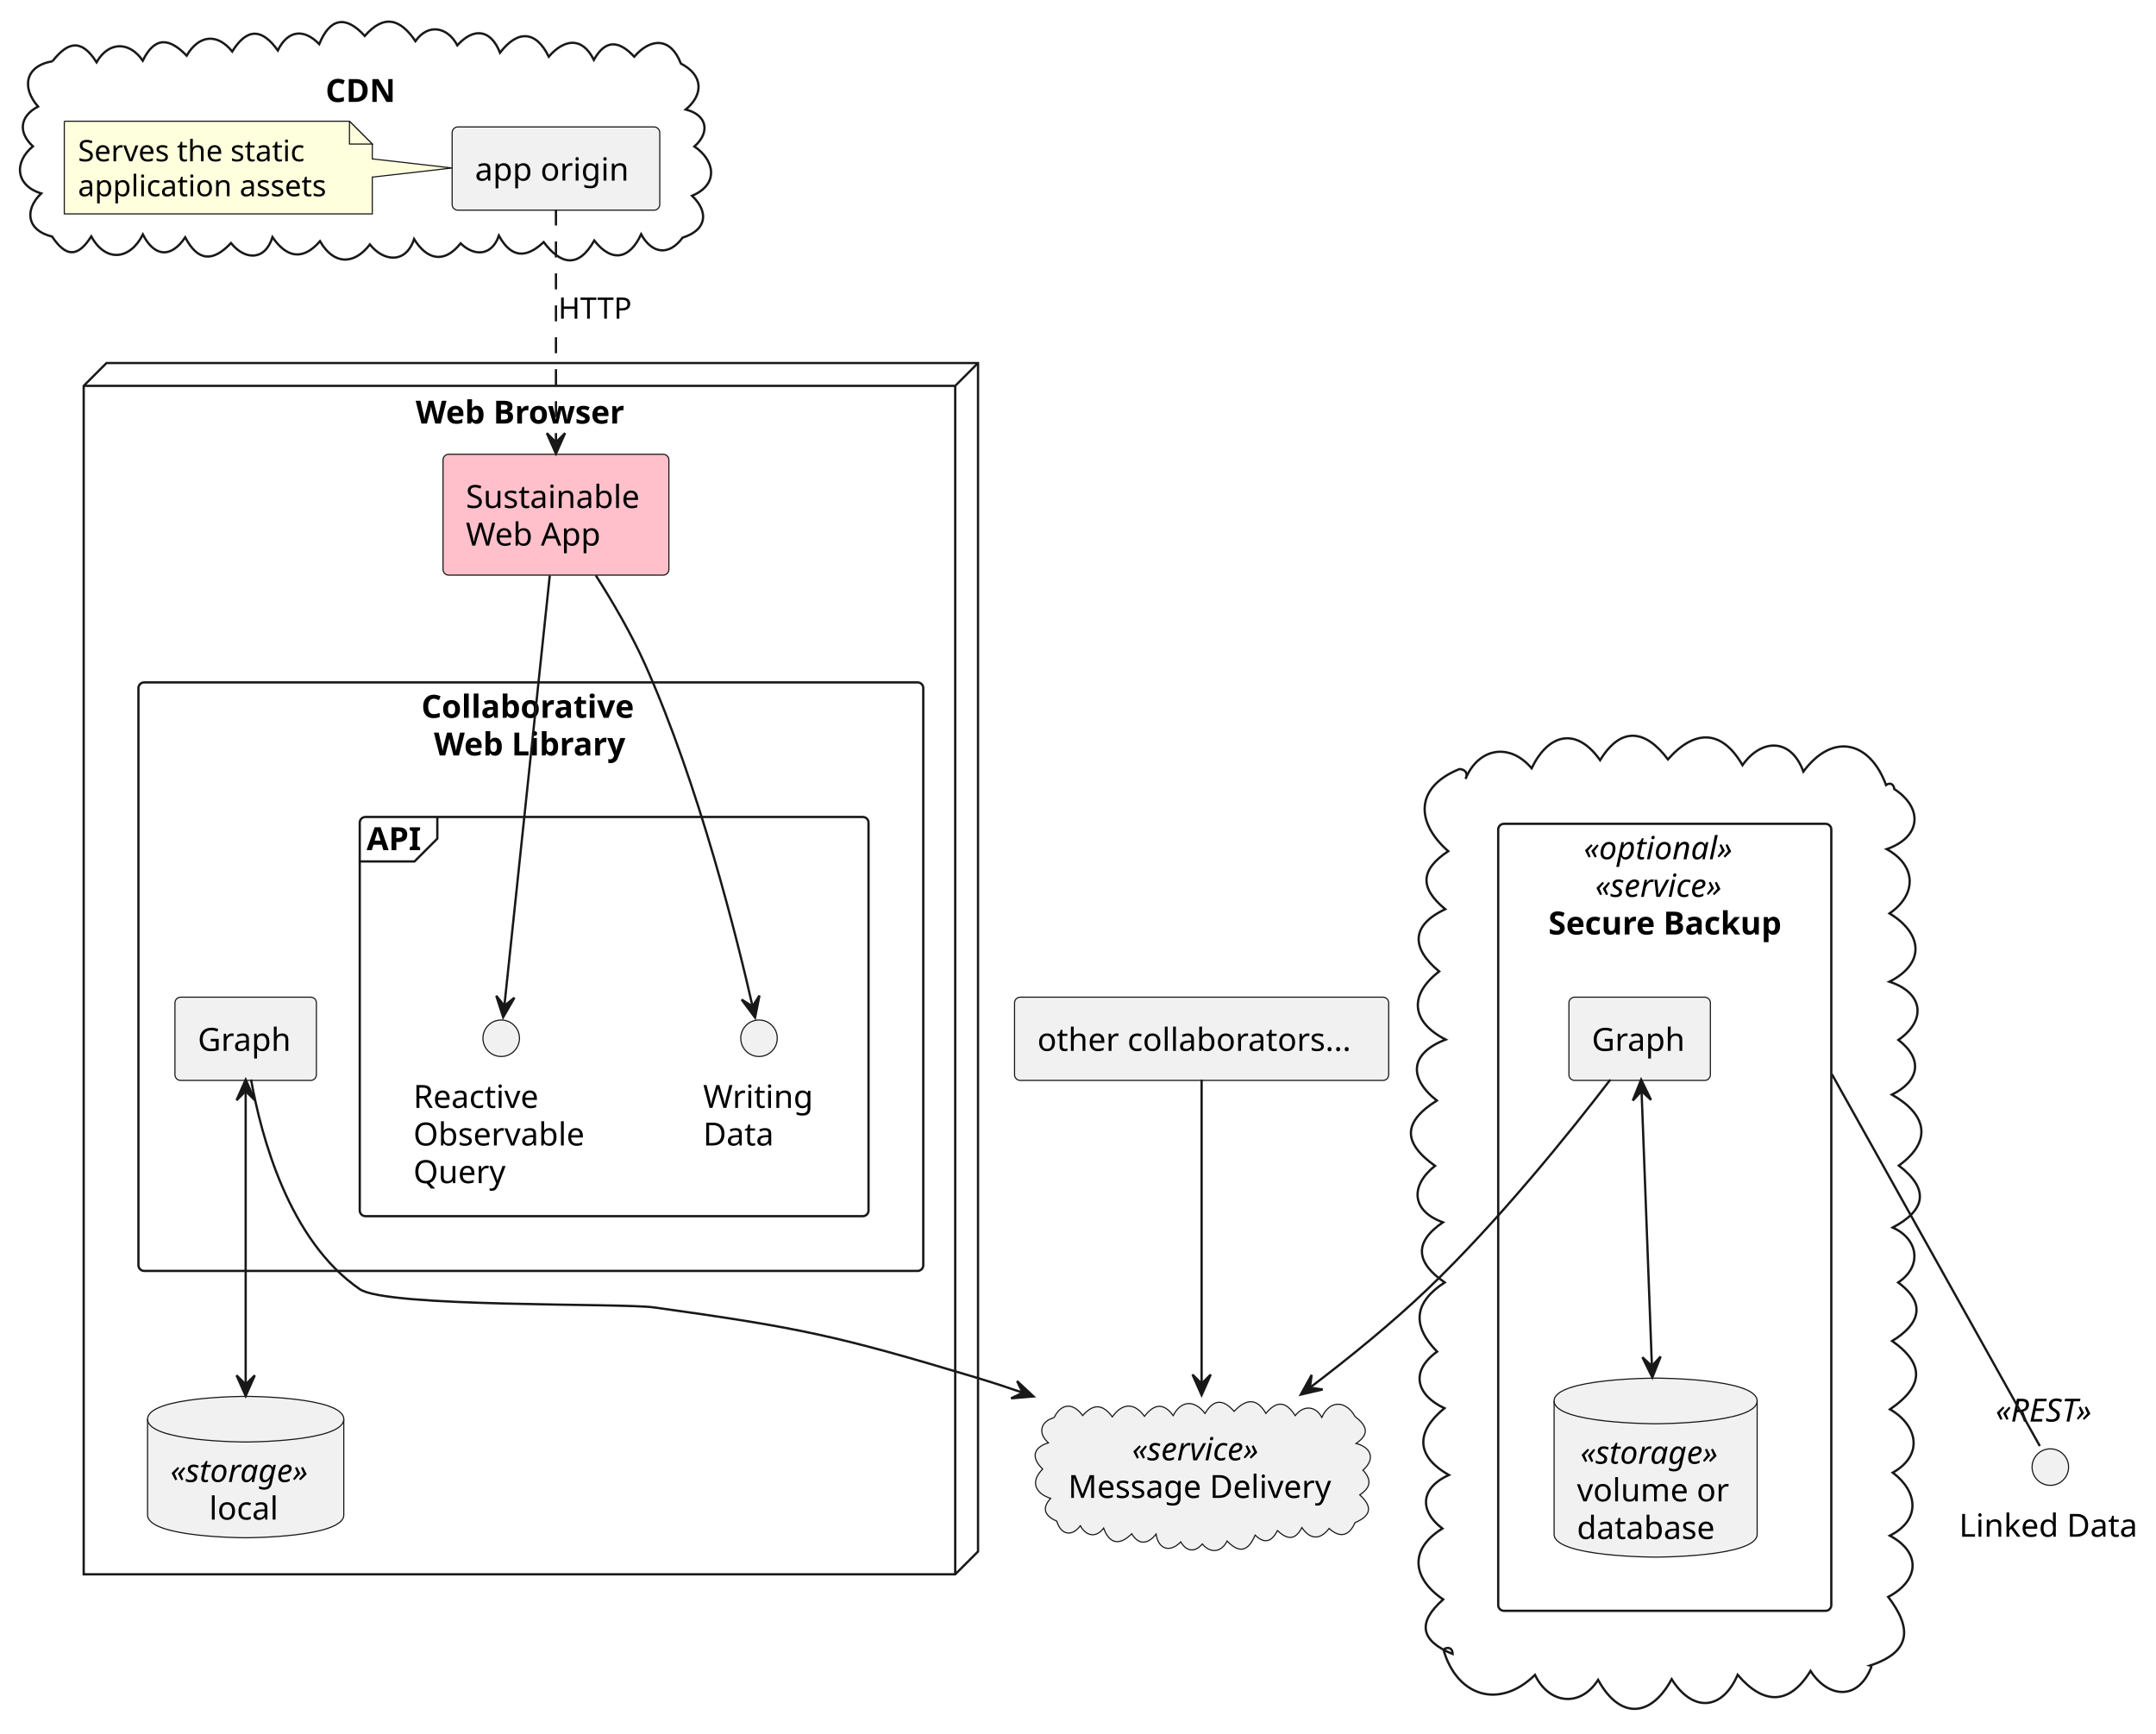
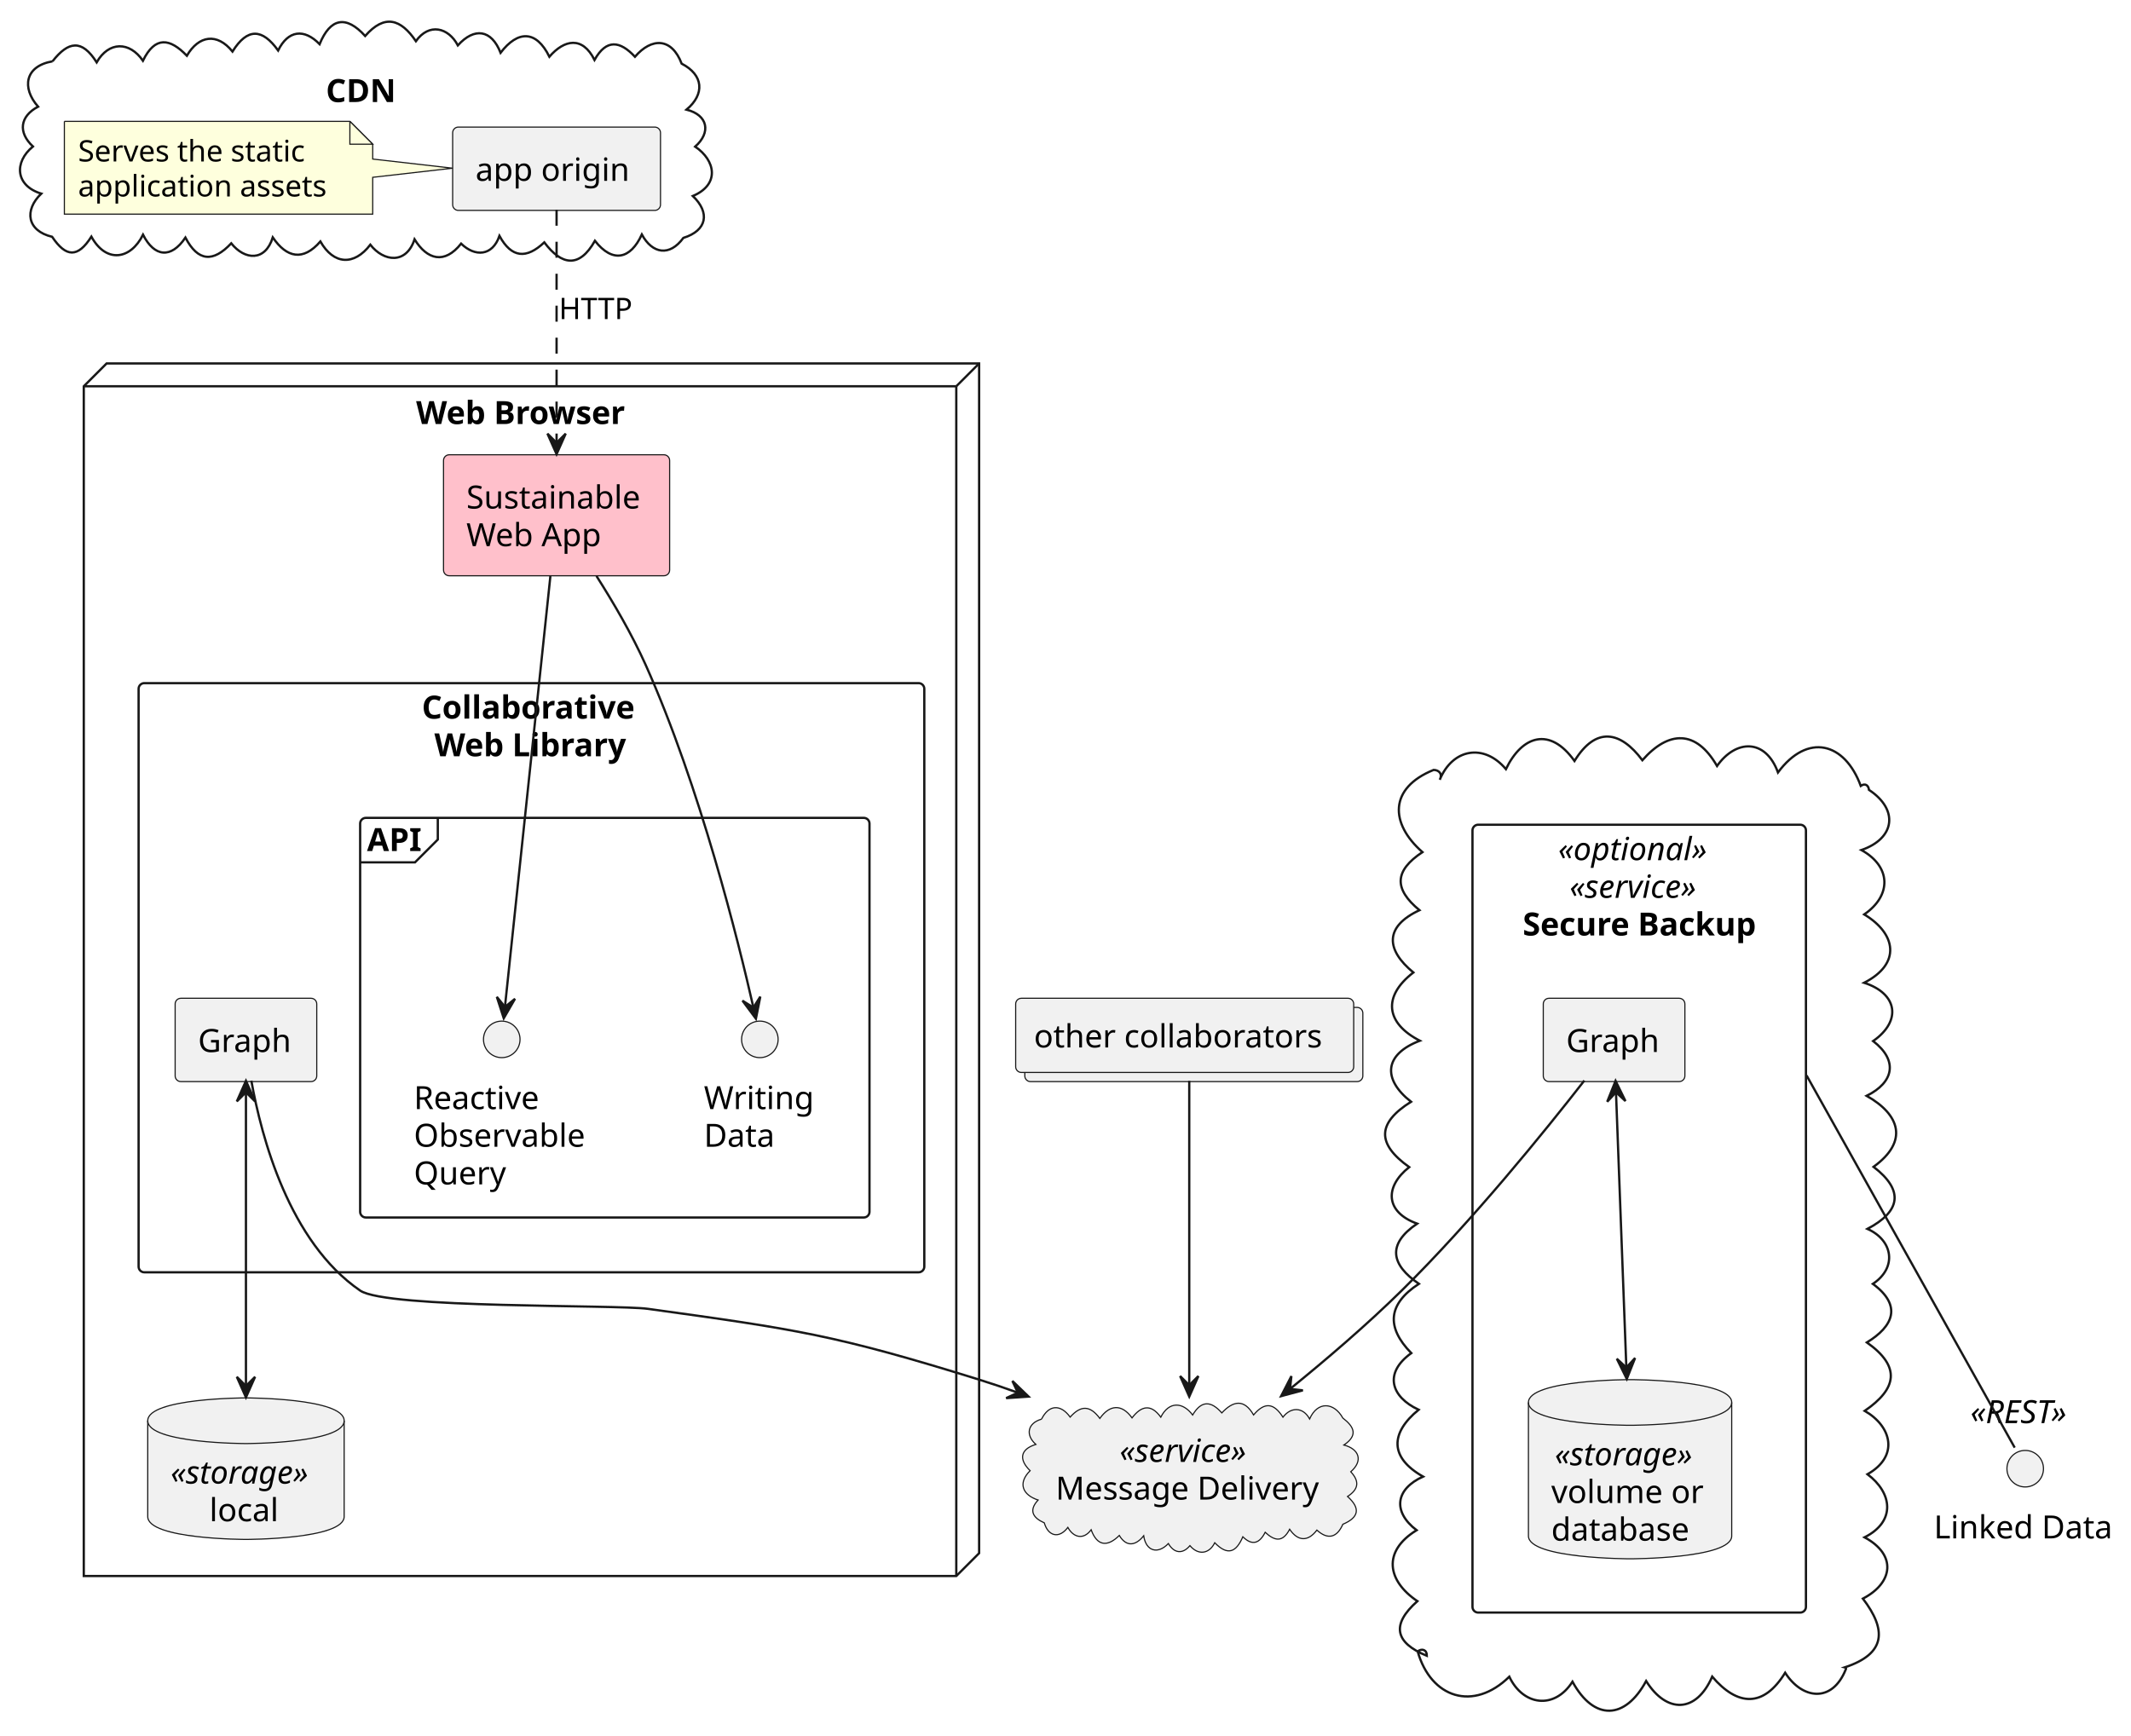
- <svg xmlns="http://www.w3.org/2000/svg" contentStyleType="text/css" height="760px" preserveAspectRatio="none" style="width:945px;height:760px;background:#FFFFFF;" version="1.1" viewBox="0 0 945 760" width="945px" zoomAndPan="magnify">
+ <svg xmlns="http://www.w3.org/2000/svg" contentStyleType="text/css" height="760px" preserveAspectRatio="none" style="width:933px;height:760px;background:#FFFFFF;" version="1.1" viewBox="0 0 933 760" width="933px" zoomAndPan="magnify">
  <defs />
  <g>
    <g id="cluster_Web Browser">
      <polygon fill="none" points="36.682,169.15,46.682,159.15,428.682,159.15,428.682,680.15,418.682,690.15,36.682,690.15,36.682,169.15" style="stroke:#181818;stroke-width:1.0;" />
      <line style="stroke:#181818;stroke-width:1.0;" x1="418.682" x2="428.682" y1="169.15" y2="159.15" />
      <line style="stroke:#181818;stroke-width:1.0;" x1="36.682" x2="418.682" y1="169.15" y2="169.15" />
      <line style="stroke:#181818;stroke-width:1.0;" x1="418.682" x2="418.682" y1="169.15" y2="690.15" />
      <text fill="#000000" font-family="sans-serif" font-size="14" font-weight="bold" lengthAdjust="spacing" textLength="93" x="182.182" y="185.685">Web Browser</text>
    </g>
    <g id="cluster_cwl">
      <rect fill="none" height="258" rx="2.5" ry="2.5" style="stroke:#181818;stroke-width:1.0;" width="344" x="60.682" y="299.15" />
      <text fill="#000000" font-family="sans-serif" font-size="14" font-weight="bold" lengthAdjust="spacing" textLength="96" x="184.682" y="314.685">Collaborative</text>
      <text fill="#000000" font-family="sans-serif" font-size="14" font-weight="bold" lengthAdjust="spacing" textLength="85" x="190.182" y="331.173">Web Library</text>
    </g>
    <g id="cluster_API">
      <rect fill="none" height="175" rx="2.5" ry="2.5" style="stroke:#181818;stroke-width:1.0;" width="223" x="157.682" y="358.15" />
      <path d="M191.682,358.15 L191.682,367.638 L181.682,377.638 L157.682,377.638 " fill="none" style="stroke:#181818;stroke-width:1.0;" />
      <text fill="#000000" font-family="sans-serif" font-size="14" font-weight="bold" lengthAdjust="spacing" textLength="24" x="160.682" y="372.685">API</text>
    </g>
    <g id="cluster_CDN">
      <path d="M22.996,26.854 C29.927,17.997 35.834,17.062 42.322,27.302 C47.59,18.096 56.684,18.016 62.576,26.593 C67.915,15.706 74.352,16.691 81.812,24.4 C87.012,15.522 95.016,14.203 101.793,22.572 C108.293,12.15 114.797,12.379 121.768,22.105 C126.135,13.229 133.147,12.363 139.927,19.34 C144.597,7.911 151.488,6.507 159.872,15.759 C168.431,6 175.521,8.337 182.09,18.032 C187.85,9.926 196.292,11.979 200.456,19.865 C207.655,11.918 215.124,12.823 219.165,23.105 C226.69,13.276 234.758,13.084 240.53,24.84 C247.08,17.28 255.025,15.714 260.293,26.242 C265.532,16.915 271.485,17.895 277.997,24.858 C285.31,16.378 294.072,16.405 298.445,27.872 C308.024,32.811 308.686,41.195 300.581,48.009 C309.992,50.39 311.396,57.995 304.363,64.214 C313.284,70.237 315.273,80.794 303.338,85.828 C310.949,93.132 309.604,100.939 299.198,104.177 C293.178,112.412 285.666,111.202 281.013,102.693 C276.034,113.53 268.236,115.336 260.473,105.453 C253.599,117.619 245.862,116.2 238.306,106.132 C230.502,113.477 224.02,113.055 218.67,103.311 C215.568,112.232 207.966,112.568 201.885,106.692 C194.62,115.827 187.08,113.813 181.495,104.804 C177.871,115.84 168.016,114.664 162.135,107.162 C155.015,116.437 146.12,115.985 140.269,105.741 C132.66,114.498 125.538,112.898 119.434,103.968 C116.093,114.626 107.148,113.931 101.244,106.553 C93.328,114.953 86.718,114.654 81.181,104.043 C74.9,113.393 67.602,112.576 62.62,102.783 C57.089,113.868 46.392,115.289 40.01,103.629 C34.035,113.042 28.87,112.704 22.824,103.696 C11.821,101.091 10.489,92.064 18.073,84.789 C6.767,81.364 6,71.064 14.423,64.15 C7.826,57.999 8.646,50.968 16.678,46.709 C9.425,38.465 10.877,28.933 22.996,26.854 " fill="none" style="stroke:#181818;stroke-width:1.0;" />
      <text fill="#000000" font-family="sans-serif" font-size="14" font-weight="bold" lengthAdjust="spacing" textLength="32" x="142.682" y="44.685">CDN</text>
    </g>
    <g id="cluster_##20">
-       <path d="M642.357,341.463 C647.946,327.826 661.702,325.388 671.321,336.803 C678.482,321.983 690.647,318.181 701.348,333.245 C710.665,318.056 721.43,320.036 731.069,332.904 C742.54,319.887 754.535,319.433 763.758,335.436 C772.002,323.724 785.012,323.352 790.438,338.26 C803.409,320.791 819.657,325.032 826.682,344.15 C828.55,342.846 830.054,343.825 830.288,345.896 C843.35,354.515 841.767,367.138 826.966,372.243 C840.026,379.483 840.315,392.095 828.195,400.433 C842.174,408.84 844.547,421.999 828.158,430.369 C842.737,435.03 844.791,447.01 832.105,455.888 C843.219,464.488 841.118,473.996 829.264,479.875 C843.872,488.142 847.692,499.78 832.286,510.964 C845.803,521.37 844.074,530.497 829.605,538.143 C840.803,543.116 842.746,555.074 831.984,562.217 C844.931,571.779 840.914,580.8 829.368,587.865 C844.372,598.518 842.543,608.106 828.411,617.829 C840.234,624.626 843.59,637.652 829.63,645.582 C840.48,653.73 842.198,666.216 828.338,673.21 C842.569,680.848 840.895,693.149 827.618,700.049 C837.969,713.621 837.947,724.122 819.682,730.15 C820.234,730.291 820.424,730.609 820.09,731.121 C814.076,745.985 800.97,744.081 793.579,732.501 C784.067,747.948 772.671,747.133 761.638,734.214 C754.663,750.247 741.7,750.479 732.716,736.127 C723.558,753.064 709.949,753.778 700.471,736.429 C692.505,748.853 678.794,746.889 672.811,734.242 C657.088,749.634 638.493,743.617 632.682,723.15 C634.618,721.722 636.755,722.435 636.715,725.098 C622.616,719.307 621.033,711.393 632.563,701.158 C619.332,692.231 617.147,679.337 632.217,670.093 C621.538,661.925 623.012,652.031 635.057,646.61 C620.271,638.223 620.661,627.536 633.105,617.334 C621.01,611.713 617.683,601.31 629.898,592.545 C618.682,581.065 619.756,570.97 633.224,562.195 C621.086,553.856 619.094,544.929 632.452,535.844 C618.418,530.75 618.143,519.666 628.984,511.087 C614.687,500.881 614.862,491.854 629.788,482.471 C617.089,472.471 618.088,461.662 633.648,455.743 C618.635,448.035 617.253,436.287 630.808,425.863 C618.762,415.936 618.028,405.825 633.47,398.58 C622.126,389.192 622.501,381.313 634.782,373.144 C620.465,360.592 620.048,345.08 639.682,337.15 C642.174,337.215 643.668,339.04 642.357,341.463 " fill="none" style="stroke:#181818;stroke-width:1.0;" />
+       <path d="M630.357,341.463 C635.946,327.826 649.702,325.388 659.321,336.803 C666.482,321.983 678.647,318.181 689.348,333.245 C698.665,318.056 709.43,320.036 719.069,332.904 C730.54,319.887 742.535,319.433 751.758,335.436 C760.002,323.724 773.012,323.352 778.438,338.26 C791.409,320.791 807.657,325.032 814.682,344.15 C816.55,342.846 818.054,343.825 818.288,345.896 C831.35,354.515 829.767,367.138 814.966,372.243 C828.026,379.483 828.315,392.095 816.195,400.433 C830.174,408.84 832.547,421.999 816.158,430.369 C830.737,435.03 832.791,447.01 820.105,455.888 C831.219,464.488 829.118,473.996 817.264,479.875 C831.872,488.142 835.692,499.78 820.286,510.964 C833.803,521.37 832.074,530.497 817.605,538.143 C828.803,543.116 830.746,555.074 819.984,562.217 C832.931,571.779 828.914,580.8 817.368,587.865 C832.372,598.518 830.543,608.106 816.411,617.829 C828.234,624.626 831.59,637.652 817.63,645.582 C828.48,653.73 830.198,666.216 816.338,673.21 C830.569,680.848 828.895,693.149 815.618,700.049 C825.969,713.621 825.947,724.122 807.682,730.15 C808.234,730.291 808.424,730.609 808.09,731.121 C802.076,745.985 788.97,744.081 781.579,732.501 C772.067,747.948 760.671,747.133 749.638,734.214 C742.663,750.247 729.7,750.479 720.716,736.127 C711.558,753.064 697.949,753.778 688.471,736.429 C680.505,748.853 666.794,746.889 660.811,734.242 C645.088,749.634 626.493,743.617 620.682,723.15 C622.618,721.722 624.755,722.435 624.715,725.098 C610.616,719.307 609.033,711.393 620.563,701.158 C607.332,692.231 605.147,679.337 620.217,670.093 C609.538,661.925 611.012,652.031 623.057,646.61 C608.271,638.223 608.661,627.536 621.105,617.334 C609.01,611.713 605.683,601.31 617.898,592.545 C606.682,581.065 607.756,570.97 621.224,562.195 C609.086,553.856 607.094,544.929 620.452,535.844 C606.418,530.75 606.143,519.666 616.984,511.087 C602.687,500.881 602.862,491.854 617.788,482.471 C605.089,472.471 606.088,461.662 621.648,455.743 C606.635,448.035 605.253,436.287 618.808,425.863 C606.762,415.936 606.028,405.825 621.47,398.58 C610.126,389.192 610.501,381.313 622.782,373.144 C608.465,360.592 608.048,345.08 627.682,337.15 C630.174,337.215 631.668,339.04 630.357,341.463 " fill="none" style="stroke:#181818;stroke-width:1.0;" />
    </g>
    <g id="cluster_backup">
-       <rect fill="none" height="345" rx="2.5" ry="2.5" style="stroke:#181818;stroke-width:1.0;" width="146" x="656.682" y="361.15" />
-       <text fill="#000000" font-family="sans-serif" font-size="14" font-style="italic" lengthAdjust="spacing" textLength="71" x="694.182" y="376.685">«optional»</text>
-       <text fill="#000000" font-family="sans-serif" font-size="14" font-style="italic" lengthAdjust="spacing" textLength="61" x="699.182" y="393.173">«service»</text>
-       <text fill="#000000" font-family="sans-serif" font-size="14" font-weight="bold" lengthAdjust="spacing" textLength="102" x="678.682" y="409.662">Secure Backup</text>
+       <rect fill="none" height="345" rx="2.5" ry="2.5" style="stroke:#181818;stroke-width:1.0;" width="146" x="644.682" y="361.15" />
+       <text fill="#000000" font-family="sans-serif" font-size="14" font-style="italic" lengthAdjust="spacing" textLength="71" x="682.182" y="376.685">«optional»</text>
+       <text fill="#000000" font-family="sans-serif" font-size="14" font-style="italic" lengthAdjust="spacing" textLength="61" x="687.182" y="393.173">«service»</text>
+       <text fill="#000000" font-family="sans-serif" font-size="14" font-weight="bold" lengthAdjust="spacing" textLength="102" x="666.682" y="409.662">Secure Backup</text>
    </g>
    <g id="elem_app">
      <rect fill="#FFC0CB" height="52.977" rx="2.5" ry="2.5" style="stroke:#181818;stroke-width:0.5;" width="99" x="194.182" y="199.15" />
      <text fill="#000000" font-family="sans-serif" font-size="14" lengthAdjust="spacing" textLength="79" x="204.182" y="222.685">Sustainable</text>
      <text fill="#000000" font-family="sans-serif" font-size="14" lengthAdjust="spacing" textLength="61" x="204.182" y="239.173">Web App</text>
    </g>
    <g id="elem_local">
      <path d="M64.682,622.15 C64.682,612.15 107.682,612.15 107.682,612.15 C107.682,612.15 150.682,612.15 150.682,622.15 L150.682,664.126 C150.682,674.126 107.682,674.126 107.682,674.126 C107.682,674.126 64.682,674.126 64.682,664.126 L64.682,622.15 " fill="#F1F1F1" style="stroke:#181818;stroke-width:0.5;" />
      <path d="M64.682,622.15 C64.682,632.15 107.682,632.15 107.682,632.15 C107.682,632.15 150.682,632.15 150.682,622.15 " fill="none" style="stroke:#181818;stroke-width:0.5;" />
      <text fill="#000000" font-family="sans-serif" font-size="14" font-style="italic" lengthAdjust="spacing" textLength="66" x="74.682" y="649.685">«storage»</text>
      <text fill="#000000" font-family="sans-serif" font-size="14" lengthAdjust="spacing" textLength="32" x="91.682" y="666.173">local</text>
    </g>
    <g id="elem_Graph">
      <rect fill="#F1F1F1" height="36.488" rx="2.5" ry="2.5" style="stroke:#181818;stroke-width:0.5;" width="62" x="76.682" y="437.15" />
      <text fill="#000000" font-family="sans-serif" font-size="14" lengthAdjust="spacing" textLength="42" x="86.682" y="460.685">Graph</text>
    </g>
    <g id="elem_query">
      <ellipse cx="219.682" cy="455.15" fill="#F1F1F1" rx="8" ry="8" style="stroke:#181818;stroke-width:0.5;" />
      <text fill="#000000" font-family="sans-serif" font-size="14" lengthAdjust="spacing" textLength="56" x="181.182" y="485.685">Reactive</text>
      <text fill="#000000" font-family="sans-serif" font-size="14" lengthAdjust="spacing" textLength="77" x="181.182" y="502.173">Observable</text>
      <text fill="#000000" font-family="sans-serif" font-size="14" lengthAdjust="spacing" textLength="41" x="181.182" y="518.662">Query</text>
    </g>
    <g id="elem_data">
      <ellipse cx="332.682" cy="455.15" fill="#F1F1F1" rx="8" ry="8" style="stroke:#181818;stroke-width:0.5;" />
      <text fill="#000000" font-family="sans-serif" font-size="14" lengthAdjust="spacing" textLength="49" x="308.182" y="485.685">Writing</text>
      <text fill="#000000" font-family="sans-serif" font-size="14" lengthAdjust="spacing" textLength="31" x="308.182" y="502.173">Data</text>
    </g>
    <g id="elem_origin">
      <rect fill="#F1F1F1" height="36.488" rx="2.5" ry="2.5" style="stroke:#181818;stroke-width:0.5;" width="91" x="198.182" y="55.65" />
      <text fill="#000000" font-family="sans-serif" font-size="14" lengthAdjust="spacing" textLength="71" x="208.182" y="79.185">app origin</text>
    </g>
    <g id="elem_GMN15">
      <path d="M28.182,53.15 L28.182,93.771 A0,0 0 0 0 28.182,93.771 L163.182,93.771 A0,0 0 0 0 163.182,93.771 L163.182,77.65 L198.162,73.65 L163.182,69.65 L163.182,63.15 L153.182,53.15 L28.182,53.15 A0,0 0 0 0 28.182,53.15 " fill="#FEFFDD" style="stroke:#181818;stroke-width:0.5;" />
      <path d="M153.182,53.15 L153.182,63.15 L163.182,63.15 L153.182,53.15 " fill="#FEFFDD" style="stroke:#181818;stroke-width:0.5;" />
      <text fill="#000000" font-family="sans-serif" font-size="13" lengthAdjust="spacing" textLength="103" x="34.182" y="70.718">Serves the static</text>
      <text fill="#000000" font-family="sans-serif" font-size="13" lengthAdjust="spacing" textLength="114" x="34.182" y="86.029">application assets</text>
    </g>
    <g id="elem_gwGraph">
-       <rect fill="#F1F1F1" height="36.488" rx="2.5" ry="2.5" style="stroke:#181818;stroke-width:0.5;" width="62" x="687.682" y="437.15" />
-       <text fill="#000000" font-family="sans-serif" font-size="14" lengthAdjust="spacing" textLength="42" x="697.682" y="460.685">Graph</text>
+       <rect fill="#F1F1F1" height="36.488" rx="2.5" ry="2.5" style="stroke:#181818;stroke-width:0.5;" width="62" x="675.682" y="437.15" />
+       <text fill="#000000" font-family="sans-serif" font-size="14" lengthAdjust="spacing" textLength="42" x="685.682" y="460.685">Graph</text>
    </g>
    <g id="elem_gwDb">
-       <path d="M681.182,614.15 C681.182,604.15 725.682,604.15 725.682,604.15 C725.682,604.15 770.182,604.15 770.182,614.15 L770.182,672.615 C770.182,682.615 725.682,682.615 725.682,682.615 C725.682,682.615 681.182,682.615 681.182,672.615 L681.182,614.15 " fill="#F1F1F1" style="stroke:#181818;stroke-width:0.5;" />
-       <path d="M681.182,614.15 C681.182,624.15 725.682,624.15 725.682,624.15 C725.682,624.15 770.182,624.15 770.182,614.15 " fill="none" style="stroke:#181818;stroke-width:0.5;" />
-       <text fill="#000000" font-family="sans-serif" font-size="14" font-style="italic" lengthAdjust="spacing" textLength="66" x="692.682" y="641.685">«storage»</text>
-       <text fill="#000000" font-family="sans-serif" font-size="14" lengthAdjust="spacing" textLength="69" x="691.182" y="658.173">volume or</text>
-       <text fill="#000000" font-family="sans-serif" font-size="14" lengthAdjust="spacing" textLength="62" x="691.182" y="674.662">database</text>
+       <path d="M669.182,614.15 C669.182,604.15 713.682,604.15 713.682,604.15 C713.682,604.15 758.182,604.15 758.182,614.15 L758.182,672.615 C758.182,682.615 713.682,682.615 713.682,682.615 C713.682,682.615 669.182,682.615 669.182,672.615 L669.182,614.15 " fill="#F1F1F1" style="stroke:#181818;stroke-width:0.5;" />
+       <path d="M669.182,614.15 C669.182,624.15 713.682,624.15 713.682,624.15 C713.682,624.15 758.182,624.15 758.182,614.15 " fill="none" style="stroke:#181818;stroke-width:0.5;" />
+       <text fill="#000000" font-family="sans-serif" font-size="14" font-style="italic" lengthAdjust="spacing" textLength="66" x="680.682" y="641.685">«storage»</text>
+       <text fill="#000000" font-family="sans-serif" font-size="14" lengthAdjust="spacing" textLength="69" x="679.182" y="658.173">volume or</text>
+       <text fill="#000000" font-family="sans-serif" font-size="14" lengthAdjust="spacing" textLength="62" x="679.182" y="674.662">database</text>
    </g>
    <g id="elem_messaging">
-       <path d="M462.009,621.461 C465.242,614.958 470.427,614.873 474.539,620.558 C479.256,615.262 483.303,615.418 487.531,621.135 C491.849,615.078 497.102,614.652 501.63,620.896 C505.694,615.614 509.877,614.615 514.217,620.587 C517.744,613.637 523.764,613.766 528.161,619.64 C532.014,613.142 536.225,613.387 540.93,618.72 C545.9,613.441 550.68,612.411 554.851,619.611 C559.734,613.787 563.73,614.364 567.702,620.585 C571.21,616.006 576.524,616.083 579.374,621.365 C582.862,613.483 590.023,613.985 593.922,620.963 C598.876,624.81 600.715,628.495 594.39,632.789 C601.036,634.503 602.965,639.645 597.398,644.496 C601.362,648.767 600.801,652.198 595.987,655.326 C601.746,660.499 601.014,664.489 593.931,667.492 C591.389,673.312 587.405,674.462 582.564,670.046 C578.658,675.226 574.221,674.97 570.638,669.677 C567.606,675.487 564.161,674.917 559.925,671.005 C557.495,675.77 554.361,677.107 550.143,672.968 C547.194,679.845 543.486,681.357 537.846,675.583 C535.363,680.593 530.546,681.117 526.982,676.85 C523.74,680.742 519.993,680.179 517.54,675.935 C512.887,680.808 507.71,679.287 506.729,672.524 C503.404,676.758 499.261,677.732 496.056,672.389 C490.91,677.499 486.38,677.167 483.73,669.903 C480.368,674.458 475.976,673.332 473.53,668.867 C469.703,673.961 464.913,672.744 463.21,666.869 C458.326,664.713 456.21,661.521 460.498,656.876 C453.751,654.677 451.455,649.558 457.009,644.021 C452.078,639.255 452.5,634.677 459.517,632.514 C454.838,628.366 455.926,623.183 462.009,621.461 " fill="#F1F1F1" style="stroke:#181818;stroke-width:0.5;" />
-       <text fill="#000000" font-family="sans-serif" font-size="14" font-style="italic" lengthAdjust="spacing" textLength="61" x="496.182" y="640.185">«service»</text>
-       <text fill="#000000" font-family="sans-serif" font-size="14" lengthAdjust="spacing" textLength="117" x="468.182" y="656.673">Message Delivery</text>
+       <path d="M456.009,621.461 C459.242,614.958 464.427,614.873 468.539,620.558 C473.256,615.262 477.303,615.418 481.531,621.135 C485.849,615.078 491.102,614.652 495.63,620.896 C499.694,615.614 503.877,614.615 508.217,620.587 C511.744,613.637 517.764,613.766 522.161,619.64 C526.014,613.142 530.225,613.387 534.93,618.72 C539.9,613.441 544.68,612.411 548.851,619.611 C553.734,613.787 557.73,614.364 561.702,620.585 C565.21,616.006 570.524,616.083 573.374,621.365 C576.862,613.483 584.023,613.985 587.922,620.963 C592.876,624.81 594.715,628.495 588.39,632.789 C595.036,634.503 596.965,639.645 591.398,644.496 C595.362,648.767 594.801,652.198 589.987,655.326 C595.746,660.499 595.014,664.489 587.931,667.492 C585.389,673.312 581.405,674.462 576.564,670.046 C572.658,675.226 568.221,674.97 564.638,669.677 C561.606,675.487 558.161,674.917 553.925,671.005 C551.495,675.77 548.361,677.107 544.143,672.968 C541.194,679.845 537.486,681.357 531.846,675.583 C529.363,680.593 524.546,681.117 520.982,676.85 C517.74,680.742 513.993,680.179 511.54,675.935 C506.887,680.808 501.71,679.287 500.729,672.524 C497.404,676.758 493.261,677.732 490.056,672.389 C484.91,677.499 480.38,677.167 477.73,669.903 C474.368,674.458 469.976,673.332 467.53,668.867 C463.703,673.961 458.913,672.744 457.21,666.869 C452.326,664.713 450.21,661.521 454.498,656.876 C447.751,654.677 445.455,649.558 451.009,644.021 C446.078,639.255 446.5,634.677 453.517,632.514 C448.838,628.366 449.926,623.183 456.009,621.461 " fill="#F1F1F1" style="stroke:#181818;stroke-width:0.5;" />
+       <text fill="#000000" font-family="sans-serif" font-size="14" font-style="italic" lengthAdjust="spacing" textLength="61" x="490.182" y="640.185">«service»</text>
+       <text fill="#000000" font-family="sans-serif" font-size="14" lengthAdjust="spacing" textLength="117" x="462.182" y="656.673">Message Delivery</text>
    </g>
    <g id="elem_dapi">
-       <ellipse cx="898.682" cy="643.15" fill="#F1F1F1" rx="8" ry="8" style="stroke:#181818;stroke-width:0.5;" />
-       <text fill="#000000" font-family="sans-serif" font-size="14" lengthAdjust="spacing" textLength="80" x="858.682" y="673.685">Linked Data</text>
-       <text fill="#000000" font-family="sans-serif" font-size="14" font-style="italic" lengthAdjust="spacing" textLength="48" x="874.682" y="623.197">«REST»</text>
+       <ellipse cx="886.682" cy="643.15" fill="#F1F1F1" rx="8" ry="8" style="stroke:#181818;stroke-width:0.5;" />
+       <text fill="#000000" font-family="sans-serif" font-size="14" lengthAdjust="spacing" textLength="80" x="846.682" y="673.685">Linked Data</text>
+       <text fill="#000000" font-family="sans-serif" font-size="14" font-style="italic" lengthAdjust="spacing" textLength="48" x="862.682" y="623.197">«REST»</text>
    </g>
    <g id="elem_others">
-       <rect fill="#F1F1F1" height="36.488" rx="2.5" ry="2.5" style="stroke:#181818;stroke-width:0.5;" width="164" x="444.682" y="437.15" />
-       <text fill="#000000" font-family="sans-serif" font-size="14" lengthAdjust="spacing" textLength="144" x="454.682" y="460.685">other collaborators...</text>
+       <rect fill="#F1F1F1" height="32.488" rx="2.5" ry="2.5" style="stroke:#181818;stroke-width:0.5;" width="148" x="448.682" y="441.15" />
+       <rect fill="#F1F1F1" height="32.488" rx="2.5" ry="2.5" style="stroke:#181818;stroke-width:0.5;" width="148" x="444.682" y="437.15" />
+       <text fill="#000000" font-family="sans-serif" font-size="14" lengthAdjust="spacing" textLength="132" x="452.682" y="458.685">other collaborators</text>
    </g>
    <g id="link_Graph_local">
      <path d="M107.682,478.39 C107.682,510.12 107.682,568.69 107.682,606.51 " fill="none" id="Graph-local" style="stroke:#181818;stroke-width:1.0;" />
      <polygon fill="#181818" points="107.682,611.93,111.682,602.93,107.682,606.93,103.682,602.93,107.682,611.93" style="stroke:#181818;stroke-width:1.0;" />
      <polygon fill="#181818" points="107.682,473.32,103.682,482.32,107.682,478.32,111.682,482.32,107.682,473.32" style="stroke:#181818;stroke-width:1.0;" />
    </g>
    <g id="link_app_query">
      <path d="M240.972,252.3 C235.882,300.62 225.022,403.56 221.112,440.56 " fill="none" id="app-to-query" style="stroke:#181818;stroke-width:1.0;" />
      <polygon fill="#181818" points="220.552,445.91,225.481,437.383,221.081,440.938,217.526,436.537,220.552,445.91" style="stroke:#181818;stroke-width:1.0;" />
    </g>
    <g id="link_app_data">
      <path d="M261.142,252.22 C268.482,263.75 276.692,277.77 282.682,291.15 C306.592,344.6 323.412,412.77 329.812,441 " fill="none" id="app-to-data" style="stroke:#181818;stroke-width:1.0;" />
      <polygon fill="#181818" points="330.952,446.1,332.878,436.441,329.854,441.222,325.073,438.198,330.952,446.1" style="stroke:#181818;stroke-width:1.0;" />
    </g>
    <g id="link_gwGraph_gwDb">
-       <path d="M719.522,478.43 C720.632,507.97 722.622,560.75 724.032,598.4 " fill="none" id="gwGraph-gwDb" style="stroke:#181818;stroke-width:1.0;" />
-       <polygon fill="#181818" points="724.242,603.84,727.879,594.687,724.042,598.844,719.886,595.007,724.242,603.84" style="stroke:#181818;stroke-width:1.0;" />
-       <polygon fill="#181818" points="719.332,473.32,715.67,482.462,719.518,478.316,723.664,482.165,719.332,473.32" style="stroke:#181818;stroke-width:1.0;" />
+       <path d="M707.522,478.43 C708.632,507.97 710.622,560.75 712.032,598.4 " fill="none" id="gwGraph-gwDb" style="stroke:#181818;stroke-width:1.0;" />
+       <polygon fill="#181818" points="712.242,603.84,715.879,594.687,712.042,598.844,707.886,595.007,712.242,603.84" style="stroke:#181818;stroke-width:1.0;" />
+       <polygon fill="#181818" points="707.332,473.32,703.67,482.462,707.518,478.316,711.664,482.165,707.332,473.32" style="stroke:#181818;stroke-width:1.0;" />
    </g>
    <g id="link_backup_dapi">
-       <path d="M802.951,470.93 C803.051,471.108 803.151,471.288 803.252,471.469 C804.871,474.366 806.684,477.608 808.658,481.139 C816.554,495.263 827.031,514.003 838.04,533.694 C860.057,573.075 884.202,616.26 894.082,633.93 " fill="none" id="backup-dapi" style="stroke:#181818;stroke-width:1.0;" />
+       <path d="M790.951,470.93 C791.051,471.108 791.151,471.288 791.252,471.469 C792.871,474.366 794.684,477.608 796.658,481.139 C804.554,495.263 815.031,514.003 826.04,533.694 C848.057,573.075 872.202,616.26 882.082,633.93 " fill="none" id="backup-dapi" style="stroke:#181818;stroke-width:1.0;" />
    </g>
    <g id="link_Graph_messaging">
-       <path d="M110.042,473.25 C114.482,498.17 126.612,543.83 157.682,565.15 C169.522,573.27 272.462,571.17 286.682,573.15 C350.662,582.06 366.822,585.53 428.682,604.15 C435.022,606.06 441.522,608.19 448.022,610.44 " fill="none" id="Graph-to-messaging" style="stroke:#181818;stroke-width:1.0;" />
-       <polygon fill="#181818" points="452.992,612.18,445.803,605.448,448.269,610.539,443.178,613.005,452.992,612.18" style="stroke:#181818;stroke-width:1.0;" />
+       <path d="M110.042,473.24 C114.492,498.16 126.622,543.81 157.682,565.15 C169.242,573.09 269.782,571.23 283.682,573.15 C348.962,582.15 365.752,584.6 428.682,604.15 C434.222,605.87 439.902,607.8 445.572,609.84 " fill="none" id="Graph-to-messaging" style="stroke:#181818;stroke-width:1.0;" />
+       <polygon fill="#181818" points="450.332,611.58,443.248,604.738,445.635,609.866,440.506,612.254,450.332,611.58" style="stroke:#181818;stroke-width:1.0;" />
    </g>
    <g id="link_gwGraph_messaging">
-       <path d="M705.802,473.33 C688.692,495.64 656.972,535.25 625.682,565.15 C609.862,580.27 591.212,595.38 574.382,608.16 " fill="none" id="gwGraph-to-messaging" style="stroke:#181818;stroke-width:1.0;" />
-       <polygon fill="#181818" points="570.152,611.36,579.743,609.121,574.14,608.344,574.918,602.741,570.152,611.36" style="stroke:#181818;stroke-width:1.0;" />
+       <path d="M693.662,473.19 C676.402,495.33 644.512,534.77 613.682,565.15 C598.542,580.07 580.802,595.25 564.902,608.15 " fill="none" id="gwGraph-to-messaging" style="stroke:#181818;stroke-width:1.0;" />
+       <polygon fill="#181818" points="560.902,611.37,570.42,608.837,564.795,608.232,565.4,602.608,560.902,611.37" style="stroke:#181818;stroke-width:1.0;" />
    </g>
    <g id="link_others_messaging">
-       <path d="M526.682,473.32 C526.682,503.44 526.682,566.41 526.682,606.36 " fill="none" id="others-to-messaging" style="stroke:#181818;stroke-width:1.0;" />
-       <polygon fill="#181818" points="526.682,611.59,530.682,602.59,526.682,606.59,522.682,602.59,526.682,611.59" style="stroke:#181818;stroke-width:1.0;" />
+       <path d="M520.682,473.32 C520.682,503.44 520.682,566.41 520.682,606.36 " fill="none" id="others-to-messaging" style="stroke:#181818;stroke-width:1.0;" />
+       <polygon fill="#181818" points="520.682,611.59,524.682,602.59,520.682,606.59,516.682,602.59,520.682,611.59" style="stroke:#181818;stroke-width:1.0;" />
    </g>
    <g id="link_origin_app">
      <path d="M243.682,91.86 C243.682,116.66 243.682,162.87 243.682,193.7 " fill="none" id="origin-to-app" style="stroke:#181818;stroke-width:1.0;stroke-dasharray:7.0,7.0;" />
      <polygon fill="#181818" points="243.682,198.89,247.682,189.89,243.682,193.89,239.682,189.89,243.682,198.89" style="stroke:#181818;stroke-width:1.0;" />
      <text fill="#000000" font-family="sans-serif" font-size="13" lengthAdjust="spacing" textLength="33" x="244.682" y="139.718">HTTP</text>
    </g>
  </g>
</svg>
